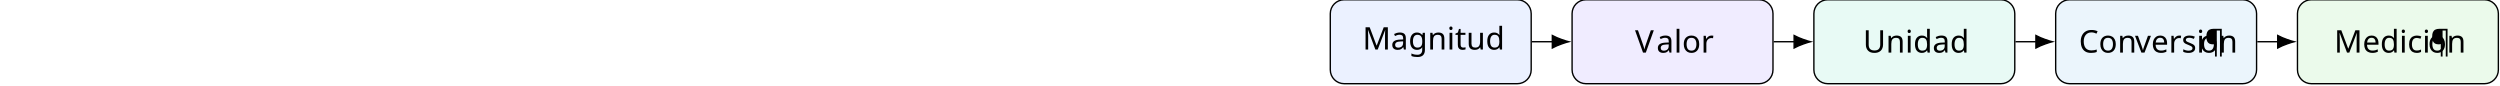
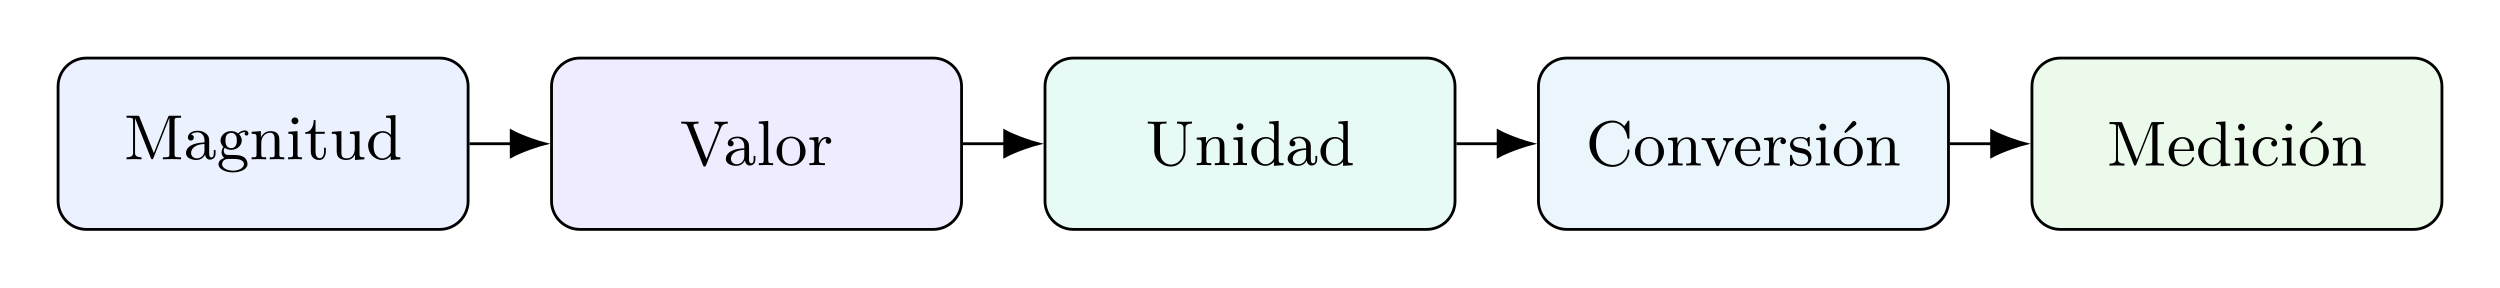
- <svg xmlns="http://www.w3.org/2000/svg" width="960.348" height="32.78" viewBox="-72 -72 720.261 24.585">
-   <g stroke="#000" stroke-miterlimit="10" stroke-width=".4">
-     <g fill="#ebf1ff">
-       <path d="M365.144-72.07h-49.881a4 4 0 0 0-4 4v16.185a4 4 0 0 0 4 4h49.88a4 4 0 0 0 4-4V-68.07a4 4 0 0 0-4-4Zm-53.881 24.185" />
-       <text x="346.155" y="-59.978" fill="#000" stroke="none" font-family="cmr9" font-size="9" transform="translate(-25.608 2.25)">Magnitud</text>
+ <svg xmlns="http://www.w3.org/2000/svg" version="1.1" width="351.61pt" height="40.43pt" viewBox="0 -40.43 351.61 40.43">
+   <g id="page1">
+     <g transform="matrix(1 0 0 -1 0 0)">
+       <path d="M61.852 32.262H12.156C9.953 32.262 8.168 30.48 8.168 28.277V12.152C8.168 9.953 9.953 8.168 12.156 8.168H61.852C64.051 8.168 65.836 9.953 65.836 12.152V28.277C65.836 30.48 64.051 32.262 61.852 32.262Z" fill="#ebf1ff" />
+       <path d="M61.852 32.262H12.156C9.953 32.262 8.168 30.48 8.168 28.277V12.152C8.168 9.953 9.953 8.168 12.156 8.168H61.852C64.051 8.168 65.836 9.953 65.836 12.152V28.277C65.836 30.48 64.051 32.262 61.852 32.262Z" stroke="#000" fill="none" stroke-width=".399" stroke-miterlimit="10" />
+       <path d="M25.465 18.028V18.306H25.259C24.569 18.306 24.551 18.405 24.551 18.736V23.443C24.551 23.775 24.569 23.873 25.259 23.873H25.465V24.151H23.959C23.771 24.151 23.708 24.151 23.646 23.99L21.637 18.906L19.629 23.954C19.557 24.133 19.549 24.151 19.307 24.151H17.801V23.873H18.007C18.697 23.873 18.715 23.775 18.715 23.443V18.978C18.715 18.736 18.715 18.306 17.801 18.306V18.028C18.293 18.046 18.419 18.055 18.858 18.055C19.289 18.055 19.423 18.046 19.907 18.028V18.306C18.993 18.306 18.993 18.736 18.993 18.978V23.775L19.002 23.783L21.207 18.225C21.252 18.109 21.288 18.028 21.395 18.028C21.494 18.028 21.539 18.109 21.575 18.189L23.816 23.855L23.825 23.846V18.736C23.825 18.405 23.807 18.306 23.117 18.306H22.91V18.028C23.448 18.055 24.049 18.055 24.183 18.055C24.237 18.055 24.901 18.055 25.465 18.028ZM30.317 18.826V19.328H30.066V18.835C30.066 18.736 30.066 18.288 29.743 18.288C29.42 18.288 29.42 18.718 29.42 18.862V20.43C29.42 20.941 29.42 21.246 29.017 21.614C28.685 21.91 28.255 22.044 27.807 22.044C27.053 22.044 26.426 21.668 26.426 21.094C26.426 20.816 26.614 20.664 26.848 20.664C27.089 20.664 27.26 20.843 27.26 21.076C27.26 21.461 26.856 21.506 26.856 21.506C27.099 21.74 27.529 21.82 27.789 21.82C28.246 21.82 28.757 21.48 28.757 20.69V20.395C28.273 20.377 27.6 20.332 27 20.045C26.354 19.731 26.157 19.265 26.157 18.906C26.157 18.171 27.027 17.929 27.627 17.929C28.371 17.929 28.712 18.422 28.838 18.673C28.883 18.297 29.143 17.974 29.528 17.974C29.752 17.974 30.317 18.109 30.317 18.826ZM28.757 19.292C28.757 18.422 28.084 18.154 27.69 18.154C27.269 18.154 26.874 18.458 26.874 18.906C26.874 19.498 27.385 20.126 28.757 20.18V19.292ZM34.943 21.641C34.943 21.811 34.818 22.089 34.459 22.089C34.199 22.089 33.796 21.99 33.482 21.668C33.24 21.865 32.891 21.99 32.514 21.99C31.662 21.99 31.017 21.381 31.017 20.673C31.017 20.215 31.286 19.893 31.429 19.758C31.411 19.74 31.16 19.426 31.16 19.014C31.16 18.709 31.304 18.386 31.546 18.225C31.088 18.082 30.73 17.75 30.73 17.329C30.73 16.692 31.617 16.181 32.765 16.181C33.867 16.181 34.809 16.656 34.809 17.347C34.809 17.714 34.639 18.109 34.307 18.324C33.805 18.638 33.285 18.638 32.433 18.638C32.254 18.638 31.967 18.638 31.895 18.655C31.635 18.709 31.465 18.951 31.465 19.238C31.465 19.382 31.51 19.516 31.591 19.633C31.815 19.489 32.093 19.355 32.505 19.355C33.356 19.355 34.002 19.964 34.002 20.673C34.002 21.112 33.751 21.417 33.635 21.542C33.993 21.865 34.414 21.865 34.522 21.865C34.477 21.838 34.406 21.793 34.406 21.632C34.406 21.533 34.468 21.363 34.674 21.363C34.8 21.363 34.943 21.453 34.943 21.641ZM33.312 20.673C33.312 20.466 33.312 19.597 32.505 19.597C31.707 19.597 31.707 20.475 31.707 20.673C31.707 20.915 31.725 21.22 31.878 21.435C32.012 21.614 32.254 21.748 32.505 21.748C33.312 21.748 33.312 20.879 33.312 20.673ZM34.307 17.338C34.307 16.827 33.617 16.423 32.774 16.423C31.895 16.423 31.232 16.845 31.232 17.338C31.232 17.481 31.322 18.073 32.093 18.073H32.917C33.204 18.073 34.307 18.064 34.307 17.338ZM39.982 18.028V18.306C39.525 18.306 39.301 18.306 39.292 18.584V20.305C39.292 21.049 39.292 21.309 39.041 21.623C38.835 21.874 38.494 21.99 38.046 21.99C37.212 21.99 36.827 21.372 36.701 21.121H36.692V21.99L35.392 21.892V21.614C36.002 21.614 36.083 21.551 36.083 21.112V18.718C36.083 18.306 35.984 18.306 35.392 18.306V18.028C35.814 18.046 35.984 18.055 36.414 18.055S36.961 18.046 37.437 18.028V18.306C36.845 18.306 36.746 18.306 36.746 18.718V20.35C36.746 21.3 37.418 21.766 37.983 21.766C38.512 21.766 38.629 21.327 38.629 20.789V18.718C38.629 18.306 38.53 18.306 37.938 18.306V18.028C38.36 18.046 38.53 18.055 38.961 18.055S39.507 18.046 39.982 18.028ZM42.467 18.028V18.306C41.884 18.306 41.848 18.351 41.848 18.7V21.99L40.557 21.892V21.614C41.131 21.614 41.212 21.56 41.212 21.121V18.718C41.212 18.306 41.113 18.306 40.521 18.306V18.028C40.925 18.046 41.113 18.055 41.507 18.055C41.651 18.055 42.027 18.055 42.467 18.028ZM41.964 23.434C41.964 23.703 41.749 23.918 41.48 23.918C41.212 23.918 40.996 23.703 40.996 23.434C40.996 23.165 41.212 22.95 41.48 22.95C41.749 22.95 41.964 23.165 41.964 23.434ZM45.829 19.14V19.65H45.578V19.166C45.578 18.503 45.3 18.18 44.977 18.18C44.377 18.18 44.377 18.969 44.377 19.131V21.614H45.676V21.892H44.377V23.541H44.125C44.117 22.788 43.803 21.865 42.933 21.838V21.614H43.713V19.14C43.713 18.135 44.439 17.929 44.914 17.929C45.515 17.929 45.829 18.503 45.829 19.14ZM51.253 18.028V18.306C50.643 18.306 50.563 18.369 50.563 18.808V21.99L49.209 21.892V21.614C49.819 21.614 49.899 21.551 49.899 21.112V19.525C49.899 18.727 49.451 18.154 48.806 18.154C48.062 18.154 48.017 18.539 48.017 19.023V21.99L46.663 21.892V21.614C47.353 21.614 47.353 21.587 47.353 20.789V19.445C47.353 18.862 47.353 18.485 47.766 18.171C48.026 17.992 48.393 17.929 48.752 17.929C49.218 17.929 49.657 18.135 49.917 18.673H49.926V17.929L51.253 18.028ZM56.31 18.028V18.306C55.7 18.306 55.62 18.369 55.62 18.808V24.25L54.293 24.151V23.873C54.903 23.873 54.983 23.81 54.983 23.371V21.461C54.938 21.515 54.535 21.99 53.836 21.99C52.733 21.99 51.774 21.112 51.774 19.955C51.774 18.835 52.67 17.929 53.737 17.929C54.392 17.929 54.795 18.315 54.956 18.503V17.929L56.31 18.028ZM54.956 19.104C54.956 18.942 54.956 18.915 54.822 18.727C54.544 18.324 54.132 18.154 53.773 18.154C53.388 18.154 53.029 18.369 52.796 18.745C52.563 19.131 52.545 19.66 52.545 19.946C52.545 20.368 52.599 20.843 52.831 21.201C53.029 21.488 53.397 21.766 53.871 21.766C54.248 21.766 54.607 21.578 54.849 21.237C54.956 21.094 54.956 21.085 54.956 20.915V19.104Z" />
+       <path d="M131.254 32.262H81.559C79.356 32.262 77.57 30.48 77.57 28.277V12.152C77.57 9.953 79.356 8.168 81.559 8.168H131.254C133.453 8.168 135.238 9.953 135.238 12.152V28.277C135.238 30.48 133.453 32.262 131.254 32.262Z" fill="#f0ecff" />
+       <path d="M131.254 32.262H81.559C79.356 32.262 77.57 30.48 77.57 28.277V12.152C77.57 9.953 79.356 8.168 81.559 8.168H131.254C133.453 8.168 135.238 9.953 135.238 12.152V28.277C135.238 30.48 133.453 32.262 131.254 32.262Z" stroke="#000" fill="none" stroke-width=".399" stroke-miterlimit="10" />
+       <path d="M102.362 23.048V23.326C102.049 23.299 101.789 23.299 101.484 23.299L100.48 23.326V23.048C100.919 23.039 101.117 22.833 101.117 22.6C101.117 22.528 101.107 22.51 101.072 22.421L99.359 18.073L97.567 22.609C97.522 22.716 97.522 22.779 97.522 22.779C97.522 23.048 97.979 23.048 98.239 23.048V23.326C97.835 23.299 97.378 23.299 96.966 23.299L95.818 23.326V23.048C96.473 23.048 96.571 23.012 96.697 22.698L98.866 17.203C98.92 17.069 98.947 17.006 99.091 17.006C99.234 17.006 99.261 17.06 99.306 17.185L101.386 22.447C101.574 22.923 101.941 23.048 102.362 23.048Z" />
+       <path d="M106.243 18.001V18.503H105.991V18.01C105.991 17.911 105.991 17.463 105.669 17.463C105.346 17.463 105.346 17.893 105.346 18.037V19.605C105.346 20.116 105.346 20.421 104.943 20.789C104.611 21.085 104.181 21.219 103.732 21.219C102.979 21.219 102.352 20.843 102.352 20.269C102.352 19.991 102.54 19.839 102.773 19.839C103.015 19.839 103.185 20.018 103.185 20.251C103.185 20.636 102.782 20.681 102.782 20.681C103.024 20.915 103.454 20.995 103.715 20.995C104.172 20.995 104.683 20.655 104.683 19.866V19.57C104.199 19.552 103.526 19.507 102.925 19.22C102.28 18.906 102.083 18.44 102.083 18.081C102.083 17.346 102.952 17.104 103.553 17.104C104.297 17.104 104.638 17.597 104.763 17.848C104.808 17.472 105.068 17.149 105.454 17.149C105.678 17.149 106.243 17.284 106.243 18.001ZM104.683 18.467C104.683 17.597 104.01 17.329 103.616 17.329C103.195 17.329 102.8 17.633 102.8 18.081C102.8 18.673 103.311 19.301 104.683 19.355V18.467ZM108.735 17.203V17.481C108.144 17.481 108.045 17.481 108.045 17.893V23.425L106.719 23.326V23.048C107.328 23.048 107.409 22.985 107.409 22.546V17.893C107.409 17.481 107.31 17.481 106.719 17.481V17.203C107.14 17.221 107.31 17.23 107.722 17.23C108.144 17.23 108.296 17.221 108.735 17.203ZM113.299 19.112C113.299 20.287 112.367 21.219 111.264 21.219C110.125 21.219 109.22 20.26 109.22 19.112C109.22 17.992 110.152 17.104 111.255 17.104C112.394 17.104 113.299 18.01 113.299 19.112ZM112.528 19.193C112.528 18.861 112.528 18.341 112.304 17.947C112.053 17.535 111.641 17.356 111.264 17.356C110.816 17.356 110.439 17.58 110.233 17.929C110 18.306 109.991 18.781 109.991 19.193C109.991 19.525 109.991 20.036 110.215 20.403C110.484 20.86 110.932 20.995 111.255 20.995C111.766 20.995 112.133 20.708 112.313 20.403C112.519 20.027 112.528 19.57 112.528 19.193ZM116.912 20.61C116.912 20.896 116.644 21.166 116.24 21.166C115.703 21.166 115.326 20.789 115.12 20.233H115.111V21.166L113.838 21.067V20.789C114.447 20.789 114.528 20.726 114.528 20.287V17.893C114.528 17.481 114.429 17.481 113.838 17.481V17.203C114.313 17.221 114.429 17.23 114.886 17.23L116.025 17.203V17.481H115.846C115.191 17.481 115.164 17.58 115.164 17.911V19.256C115.164 19.624 115.263 20.941 116.285 20.941V20.932C116.267 20.923 116.124 20.816 116.124 20.601C116.124 20.359 116.312 20.206 116.518 20.206C116.707 20.206 116.912 20.341 116.912 20.61Z" />
+       <path d="M200.656 32.262H150.961C148.758 32.262 146.973 30.48 146.973 28.277V12.152C146.973 9.953 148.758 8.168 150.961 8.168H200.656C202.855 8.168 204.641 9.953 204.641 12.152V28.277C204.641 30.48 202.855 32.262 200.656 32.262Z" fill="#e8faf5" />
+       <path d="M200.656 32.262H150.961C148.758 32.262 146.973 30.48 146.973 28.277V12.152C146.973 9.953 148.758 8.168 150.961 8.168H200.656C202.855 8.168 204.641 9.953 204.641 12.152V28.277C204.641 30.48 202.855 32.262 200.656 32.262Z" stroke="#000" fill="none" stroke-width=".399" stroke-miterlimit="10" />
+       <path d="M167.646 23.048V23.326C167.162 23.308 167.028 23.299 166.597 23.299C166.158 23.299 166.042 23.308 165.54 23.326V23.048C166.454 23.048 166.454 22.618 166.454 22.376V19.265C166.454 18.046 165.575 17.284 164.679 17.284C164.159 17.284 163.146 17.597 163.146 19.211V22.618C163.146 22.95 163.164 23.048 163.854 23.048H164.06V23.326C163.657 23.299 163.155 23.299 162.742 23.299C162.33 23.299 161.828 23.299 161.425 23.326V23.048H161.631C162.321 23.048 162.339 22.95 162.339 22.618V19.265C162.339 17.956 163.424 17.006 164.661 17.006C165.979 17.006 166.732 18.234 166.732 19.131V22.358C166.732 22.627 166.732 23.048 167.646 23.048ZM172.901 17.203V17.481C172.444 17.481 172.22 17.481 172.21 17.759V19.48C172.21 20.224 172.21 20.484 171.96 20.798C171.753 21.049 171.413 21.166 170.965 21.166C170.131 21.166 169.745 20.547 169.62 20.296H169.611V21.166L168.311 21.067V20.789C168.921 20.789 169.001 20.726 169.001 20.287V17.893C169.001 17.481 168.902 17.481 168.311 17.481V17.203C168.732 17.221 168.902 17.23 169.333 17.23S169.88 17.221 170.355 17.203V17.481C169.763 17.481 169.665 17.481 169.665 17.893V19.525C169.665 20.475 170.337 20.941 170.902 20.941C171.43 20.941 171.547 20.502 171.547 19.964V17.893C171.547 17.481 171.449 17.481 170.857 17.481V17.203C171.278 17.221 171.449 17.23 171.879 17.23C172.309 17.23 172.426 17.221 172.901 17.203ZM175.385 17.203V17.481C174.802 17.481 174.766 17.526 174.766 17.876V21.166L173.475 21.067V20.789C174.049 20.789 174.13 20.735 174.13 20.296V17.893C174.13 17.481 174.031 17.481 173.44 17.481V17.203C173.843 17.221 174.031 17.23 174.426 17.23C174.569 17.23 174.946 17.23 175.385 17.203ZM174.883 22.609C174.883 22.878 174.668 23.093 174.399 23.093C174.13 23.093 173.915 22.878 173.915 22.609C173.915 22.34 174.13 22.125 174.399 22.125C174.668 22.125 174.883 22.34 174.883 22.609ZM180.522 17.203V17.481C179.912 17.481 179.832 17.544 179.832 17.983V23.425L178.505 23.326V23.048C179.115 23.048 179.195 22.985 179.195 22.546V20.636C179.151 20.69 178.747 21.166 178.048 21.166C176.945 21.166 175.986 20.287 175.986 19.131C175.986 18.01 176.882 17.104 177.949 17.104C178.604 17.104 179.007 17.49 179.168 17.678V17.104L180.522 17.203ZM179.168 18.279C179.168 18.117 179.168 18.091 179.034 17.902C178.756 17.499 178.344 17.329 177.985 17.329C177.6 17.329 177.241 17.544 177.008 17.92C176.775 18.306 176.757 18.835 176.757 19.121C176.757 19.543 176.811 20.018 177.044 20.376C177.241 20.663 177.609 20.941 178.084 20.941C178.46 20.941 178.819 20.753 179.061 20.412C179.168 20.269 179.168 20.26 179.168 20.09V18.279ZM185.257 18.001V18.503H185.005V18.01C185.005 17.911 185.005 17.463 184.683 17.463C184.36 17.463 184.36 17.893 184.36 18.037V19.605C184.36 20.116 184.36 20.421 183.957 20.789C183.625 21.085 183.195 21.219 182.746 21.219C181.993 21.219 181.366 20.843 181.366 20.269C181.366 19.991 181.554 19.839 181.787 19.839C182.029 19.839 182.199 20.018 182.199 20.251C182.199 20.636 181.796 20.681 181.796 20.681C182.038 20.915 182.469 20.995 182.728 20.995C183.186 20.995 183.697 20.655 183.697 19.866V19.57C183.213 19.552 182.54 19.507 181.939 19.22C181.294 18.906 181.097 18.44 181.097 18.081C181.097 17.346 181.966 17.104 182.567 17.104C183.311 17.104 183.652 17.597 183.777 17.848C183.822 17.472 184.082 17.149 184.468 17.149C184.692 17.149 185.257 17.284 185.257 18.001ZM183.697 18.467C183.697 17.597 183.024 17.329 182.63 17.329C182.208 17.329 181.814 17.633 181.814 18.081C181.814 18.673 182.325 19.301 183.697 19.355V18.467ZM190.251 17.203V17.481C189.641 17.481 189.56 17.544 189.56 17.983V23.425L188.234 23.326V23.048C188.843 23.048 188.924 22.985 188.924 22.546V20.636C188.879 20.69 188.476 21.166 187.776 21.166C186.674 21.166 185.714 20.287 185.714 19.131C185.714 18.01 186.611 17.104 187.678 17.104C188.332 17.104 188.736 17.49 188.897 17.678V17.104L190.251 17.203ZM188.897 18.279C188.897 18.117 188.897 18.091 188.762 17.902C188.485 17.499 188.072 17.329 187.714 17.329C187.328 17.329 186.97 17.544 186.737 17.92C186.503 18.306 186.485 18.835 186.485 19.121C186.485 19.543 186.539 20.018 186.772 20.376C186.97 20.663 187.337 20.941 187.812 20.941C188.189 20.941 188.548 20.753 188.789 20.412C188.897 20.269 188.897 20.26 188.897 20.09V18.279Z" />
+       <path d="M270.059 32.262H220.363C218.16 32.262 216.375 30.48 216.375 28.277V12.152C216.375 9.953 218.16 8.168 220.363 8.168H270.059C272.258 8.168 274.043 9.953 274.043 12.152V28.277C274.043 30.48 272.258 32.262 270.059 32.262Z" fill="#ebf5fc" />
+       <path d="M270.059 32.262H220.363C218.16 32.262 216.375 30.48 216.375 28.277V12.152C216.375 9.953 218.16 8.168 220.363 8.168H270.059C272.258 8.168 274.043 9.953 274.043 12.152V28.277C274.043 30.48 272.258 32.262 270.059 32.262Z" stroke="#000" fill="none" stroke-width=".399" stroke-miterlimit="10" />
+       <path d="M229.167 19.234C229.167 19.323 229.167 19.404 229.042 19.404C228.925 19.404 228.925 19.341 228.916 19.261C228.844 17.898 227.768 17.235 226.845 17.235C226.083 17.235 224.46 17.71 224.46 20.22C224.46 22.721 226.092 23.196 226.836 23.196C227.723 23.196 228.665 22.524 228.88 21.071C228.898 20.955 228.907 20.91 229.023 20.91C229.167 20.91 229.167 20.955 229.167 21.143V23.241C229.167 23.393 229.167 23.474 229.059 23.474C228.997 23.474 228.97 23.447 228.916 23.366L228.459 22.694C228.172 22.972 227.661 23.474 226.755 23.474C225.016 23.474 223.546 22.031 223.546 20.22C223.546 18.373 225.034 16.957 226.755 16.957C228.243 16.957 229.167 18.185 229.167 19.234ZM234.027 19.063C234.027 20.238 233.095 21.17 231.992 21.17C230.853 21.17 229.948 20.211 229.948 19.063C229.948 17.943 230.88 17.055 231.983 17.055C233.121 17.055 234.027 17.961 234.027 19.063ZM233.256 19.144C233.256 18.812 233.256 18.292 233.032 17.898C232.781 17.486 232.369 17.306 231.992 17.306C231.544 17.306 231.167 17.531 230.961 17.88C230.728 18.257 230.719 18.732 230.719 19.144C230.719 19.476 230.719 19.987 230.943 20.354C231.212 20.811 231.66 20.946 231.983 20.946C232.494 20.946 232.861 20.659 233.041 20.354C233.247 19.978 233.256 19.521 233.256 19.144ZM239.201 17.154V17.432C238.743 17.432 238.519 17.432 238.51 17.71V19.431C238.51 20.175 238.51 20.435 238.259 20.749C238.053 21 237.712 21.116 237.264 21.116C236.43 21.116 236.045 20.498 235.919 20.247H235.911V21.116L234.611 21.018V20.74C235.22 20.74 235.301 20.677 235.301 20.238V17.844C235.301 17.432 235.202 17.432 234.611 17.432V17.154C235.032 17.172 235.202 17.181 235.632 17.181C236.063 17.181 236.179 17.172 236.655 17.154V17.432C236.063 17.432 235.964 17.432 235.964 17.844V19.476C235.964 20.426 236.636 20.892 237.201 20.892C237.73 20.892 237.847 20.453 237.847 19.915V17.844C237.847 17.432 237.748 17.432 237.156 17.432V17.154C237.578 17.172 237.748 17.181 238.179 17.181S238.726 17.172 239.201 17.154Z" />
+       <path d="M243.821 20.74V21.018C243.552 20.991 243.13 20.991 243.13 20.991C242.879 20.991 242.602 21 242.35 21.018V20.74C242.61 20.722 242.763 20.587 242.763 20.354C242.763 20.265 242.754 20.247 242.718 20.148L241.786 17.889L240.764 20.336C240.737 20.39 240.719 20.444 240.719 20.507C240.719 20.74 241.042 20.74 241.212 20.74V21.018C240.827 21 240.62 20.991 240.226 20.991C239.912 20.991 239.652 20.991 239.329 21.018V20.74C239.751 20.74 239.921 20.74 240.055 20.408L241.364 17.226C241.418 17.082 241.49 17.055 241.571 17.055C241.651 17.055 241.723 17.073 241.786 17.226L243.005 20.166C243.193 20.623 243.507 20.731 243.821 20.74Z" />
+       <path d="M247.577 18.221C247.577 18.284 247.532 18.337 247.452 18.337C247.362 18.337 247.335 18.275 247.326 18.239C247.022 17.324 246.224 17.306 246.089 17.306C245.659 17.306 245.291 17.548 245.085 17.853C244.789 18.292 244.78 18.831 244.78 19.207H247.335C247.532 19.207 247.577 19.207 247.577 19.395C247.577 20.319 247.075 21.17 245.928 21.17C244.852 21.17 244.009 20.238 244.009 19.126C244.009 17.952 244.951 17.055 246.044 17.055C247.138 17.055 247.577 18.015 247.577 18.221ZM246.968 19.422H244.789C244.87 20.803 245.677 20.946 245.928 20.946C246.421 20.946 246.959 20.57 246.968 19.422ZM251.191 20.561C251.191 20.847 250.922 21.116 250.518 21.116C249.981 21.116 249.604 20.74 249.398 20.184H249.389V21.116L248.116 21.018V20.74C248.725 20.74 248.806 20.677 248.806 20.238V17.844C248.806 17.432 248.708 17.432 248.116 17.432V17.154C248.591 17.172 248.708 17.181 249.165 17.181L250.303 17.154V17.432H250.124C249.469 17.432 249.442 17.531 249.442 17.862V19.207C249.442 19.575 249.541 20.892 250.563 20.892V20.883C250.545 20.874 250.402 20.767 250.402 20.551C250.402 20.31 250.59 20.157 250.796 20.157C250.985 20.157 251.191 20.292 251.191 20.561ZM254.768 18.301C254.768 18.705 254.589 18.947 254.392 19.153C254.087 19.449 253.764 19.512 253.101 19.637C252.868 19.682 252.213 19.799 252.213 20.31C252.213 20.596 252.419 20.973 253.235 20.973C254.203 20.973 254.266 20.229 254.284 20.005C254.293 19.897 254.293 19.843 254.41 19.843C254.535 19.843 254.535 19.906 254.535 20.076V20.937C254.535 21.09 254.535 21.17 254.428 21.17C254.383 21.17 254.365 21.17 254.248 21.063C254.23 21.045 254.15 20.964 254.096 20.919C253.818 21.116 253.54 21.17 253.235 21.17C252.052 21.17 251.756 20.516 251.756 20.059C251.756 19.772 251.882 19.539 252.088 19.341C252.393 19.063 252.733 19.001 253.19 18.92C253.648 18.831 253.8 18.803 253.997 18.651C254.087 18.579 254.311 18.409 254.311 18.068C254.311 17.28 253.406 17.28 253.28 17.28C252.366 17.28 252.133 18.041 252.025 18.526C251.998 18.615 251.989 18.669 251.882 18.669C251.756 18.669 251.756 18.597 251.756 18.436V17.288C251.756 17.136 251.756 17.055 251.864 17.055C251.918 17.055 251.926 17.064 252.088 17.235C252.124 17.288 252.222 17.405 252.267 17.45C252.643 17.082 253.056 17.055 253.28 17.055C254.383 17.055 254.768 17.701 254.768 18.301ZM257.351 17.154V17.432C256.768 17.432 256.732 17.477 256.732 17.826V21.116L255.441 21.018V20.74C256.015 20.74 256.096 20.686 256.096 20.247V17.844C256.096 17.432 255.997 17.432 255.405 17.432V17.154C255.809 17.172 255.997 17.181 256.391 17.181C256.535 17.181 256.911 17.181 257.351 17.154ZM256.849 22.56C256.849 22.829 256.634 23.044 256.365 23.044C256.096 23.044 255.881 22.829 255.881 22.56C255.881 22.291 256.096 22.076 256.365 22.076C256.634 22.076 256.849 22.291 256.849 22.56ZM261.986 19.063C261.986 20.238 261.054 21.17 259.951 21.17C258.812 21.17 257.907 20.211 257.907 19.063C257.907 17.943 258.839 17.055 259.942 17.055C261.08 17.055 261.986 17.961 261.986 19.063ZM261.215 19.144C261.215 18.812 261.215 18.292 260.991 17.898C260.74 17.486 260.328 17.306 259.951 17.306C259.503 17.306 259.126 17.531 258.92 17.88C258.687 18.257 258.678 18.732 258.678 19.144C258.678 19.476 258.678 19.987 258.902 20.354C259.171 20.811 259.619 20.946 259.942 20.946C260.453 20.946 260.82 20.659 261 20.354C261.206 19.978 261.215 19.521 261.215 19.144ZM261.089 23.062C261.089 23.268 260.91 23.411 260.749 23.411C260.596 23.411 260.552 23.349 260.471 23.25L259.377 21.896L259.548 21.708L260.901 22.766C261.018 22.856 261.089 22.927 261.089 23.062ZM267.159 17.154V17.432C266.702 17.432 266.478 17.432 266.469 17.71V19.431C266.469 20.175 266.469 20.435 266.218 20.749C266.012 21 265.671 21.116 265.223 21.116C264.389 21.116 264.004 20.498 263.878 20.247H263.87V21.116L262.57 21.018V20.74C263.179 20.74 263.26 20.677 263.26 20.238V17.844C263.26 17.432 263.161 17.432 262.57 17.432V17.154C262.991 17.172 263.161 17.181 263.591 17.181S264.138 17.172 264.613 17.154V17.432C264.022 17.432 263.923 17.432 263.923 17.844V19.476C263.923 20.426 264.595 20.892 265.16 20.892C265.689 20.892 265.806 20.453 265.806 19.915V17.844C265.806 17.432 265.707 17.432 265.115 17.432V17.154C265.537 17.172 265.707 17.181 266.138 17.181S266.685 17.172 267.159 17.154Z" />
+       <path d="M339.461 32.262H289.766C287.563 32.262 285.781 30.48 285.781 28.277V12.152C285.781 9.953 287.563 8.168 289.766 8.168H339.461C341.66 8.168 343.445 9.953 343.445 12.152V28.277C343.445 30.48 341.66 32.262 339.461 32.262Z" fill="#ebfaeb" />
+       <path d="M339.461 32.262H289.766C287.563 32.262 285.781 30.48 285.781 28.277V12.152C285.781 9.953 287.563 8.168 289.766 8.168H339.461C341.66 8.168 343.445 9.953 343.445 12.152V28.277C343.445 30.48 341.66 32.262 339.461 32.262Z" stroke="#000" fill="none" stroke-width=".399" stroke-miterlimit="10" />
+       <path d="M304.352 17.136V17.414H304.146C303.456 17.414 303.438 17.513 303.438 17.844V22.551C303.438 22.883 303.456 22.981 304.146 22.981H304.352V23.259H302.846C302.658 23.259 302.595 23.259 302.533 23.098L300.524 18.014L298.516 23.062C298.444 23.241 298.436 23.259 298.194 23.259H296.688V22.981H296.894C297.584 22.981 297.602 22.883 297.602 22.551V18.086C297.602 17.844 297.602 17.414 296.688 17.414V17.136C297.18 17.154 297.306 17.163 297.745 17.163C298.176 17.163 298.31 17.154 298.794 17.136V17.414C297.88 17.414 297.88 17.844 297.88 18.086V22.883L297.889 22.891L300.094 17.333C300.139 17.217 300.175 17.136 300.282 17.136C300.381 17.136 300.426 17.217 300.462 17.297L302.703 22.963L302.712 22.954V17.844C302.712 17.513 302.694 17.414 302.004 17.414H301.797V17.136C302.335 17.163 302.936 17.163 303.07 17.163C303.124 17.163 303.788 17.163 304.352 17.136ZM308.576 18.203C308.576 18.266 308.531 18.319 308.451 18.319C308.361 18.319 308.334 18.257 308.325 18.221C308.021 17.306 307.223 17.289 307.088 17.289C306.658 17.289 306.29 17.53 306.084 17.835C305.788 18.274 305.779 18.813 305.779 19.189H308.334C308.531 19.189 308.576 19.189 308.576 19.377C308.576 20.301 308.074 21.152 306.927 21.152C305.851 21.152 305.008 20.22 305.008 19.108C305.008 17.934 305.95 17.037 307.043 17.037C308.137 17.037 308.576 17.997 308.576 18.203ZM307.967 19.404H305.788C305.869 20.785 306.676 20.928 306.927 20.928C307.42 20.928 307.958 20.552 307.967 19.404ZM313.687 17.136V17.414C313.077 17.414 312.997 17.477 312.997 17.916V23.358L311.67 23.259V22.981C312.279 22.981 312.36 22.918 312.36 22.479V20.569C312.315 20.623 311.912 21.099 311.212 21.099C310.11 21.099 309.151 20.22 309.151 19.064C309.151 17.943 310.047 17.037 311.114 17.037C311.768 17.037 312.172 17.423 312.333 17.611V17.037L313.687 17.136ZM312.333 18.212C312.333 18.05 312.333 18.024 312.199 17.835C311.921 17.432 311.508 17.262 311.15 17.262C310.764 17.262 310.406 17.477 310.173 17.853C309.94 18.239 309.921 18.768 309.921 19.054C309.921 19.476 309.976 19.951 310.208 20.309C310.406 20.596 310.773 20.874 311.248 20.874C311.625 20.874 311.984 20.686 312.226 20.345C312.333 20.202 312.333 20.193 312.333 20.023V18.212ZM316.234 17.136V17.414C315.651 17.414 315.615 17.459 315.615 17.809V21.099L314.324 21V20.722C314.898 20.722 314.979 20.668 314.979 20.229V17.826C314.979 17.414 314.88 17.414 314.288 17.414V17.136C314.692 17.154 314.88 17.163 315.274 17.163C315.418 17.163 315.794 17.163 316.234 17.136ZM315.732 22.542C315.732 22.811 315.517 23.026 315.248 23.026C314.979 23.026 314.764 22.811 314.764 22.542C314.764 22.273 314.979 22.058 315.248 22.058C315.517 22.058 315.732 22.273 315.732 22.542ZM320.358 18.203C320.358 18.31 320.259 18.31 320.233 18.31C320.134 18.31 320.134 18.293 320.08 18.14C319.874 17.522 319.372 17.289 318.915 17.289C318.341 17.289 317.606 17.754 317.606 19.081C317.606 20.48 318.323 20.901 318.861 20.901C318.978 20.901 319.462 20.883 319.793 20.659C319.605 20.623 319.426 20.498 319.426 20.238C319.426 20.005 319.605 19.825 319.838 19.825C320.071 19.825 320.259 19.978 320.259 20.256C320.259 20.812 319.632 21.152 318.843 21.152C317.695 21.152 316.835 20.193 316.835 19.072C316.835 17.916 317.767 17.037 318.825 17.037C320.071 17.037 320.358 18.122 320.358 18.203ZM322.896 17.136V17.414C322.313 17.414 322.277 17.459 322.277 17.809V21.099L320.986 21V20.722C321.56 20.722 321.641 20.668 321.641 20.229V17.826C321.641 17.414 321.542 17.414 320.95 17.414V17.136C321.354 17.154 321.542 17.163 321.936 17.163C322.08 17.163 322.456 17.163 322.896 17.136ZM322.394 22.542C322.394 22.811 322.178 23.026 321.909 23.026C321.641 23.026 321.425 22.811 321.425 22.542C321.425 22.273 321.641 22.058 321.909 22.058C322.178 22.058 322.394 22.273 322.394 22.542ZM327.531 19.045C327.531 20.22 326.599 21.152 325.496 21.152C324.357 21.152 323.452 20.193 323.452 19.045C323.452 17.925 324.384 17.037 325.487 17.037C326.625 17.037 327.531 17.943 327.531 19.045ZM326.76 19.126C326.76 18.794 326.76 18.274 326.536 17.88C326.285 17.468 325.873 17.289 325.496 17.289C325.048 17.289 324.671 17.513 324.465 17.862C324.232 18.239 324.223 18.714 324.223 19.126C324.223 19.458 324.223 19.969 324.447 20.336C324.716 20.794 325.164 20.928 325.487 20.928C325.998 20.928 326.365 20.641 326.545 20.336C326.751 19.96 326.76 19.503 326.76 19.126ZM326.635 23.044C326.635 23.25 326.455 23.394 326.294 23.394C326.141 23.394 326.097 23.331 326.016 23.232L324.922 21.879L325.093 21.69L326.446 22.748C326.563 22.838 326.635 22.909 326.635 23.044ZM332.704 17.136V17.414C332.247 17.414 332.023 17.414 332.014 17.692V19.413C332.014 20.157 332.014 20.417 331.763 20.731C331.557 20.982 331.216 21.099 330.768 21.099C329.934 21.099 329.549 20.48 329.423 20.229H329.414V21.099L328.114 21V20.722C328.724 20.722 328.805 20.659 328.805 20.22V17.826C328.805 17.414 328.706 17.414 328.114 17.414V17.136C328.536 17.154 328.706 17.163 329.136 17.163S329.683 17.154 330.159 17.136V17.414C329.567 17.414 329.468 17.414 329.468 17.826V19.458C329.468 20.408 330.14 20.874 330.705 20.874C331.234 20.874 331.351 20.435 331.351 19.897V17.826C331.351 17.414 331.252 17.414 330.66 17.414V17.136C331.082 17.154 331.252 17.163 331.683 17.163S332.229 17.154 332.704 17.136Z" />
+       <path d="M66.035 20.215H71.902" stroke="#000" fill="none" stroke-width=".399" stroke-miterlimit="10" />
+       <path d="M76.551 20.215C75.98 20.355 73.473 21.141 71.902 21.996V18.438C73.473 19.293 75.98 20.078 76.551 20.215Z" />
+       <path d="M76.551 20.215C75.98 20.355 73.473 21.141 71.902 21.996V18.438C73.473 19.293 75.98 20.078 76.551 20.215Z" stroke="#000" fill="none" stroke-width=".399" stroke-miterlimit="10" />
+       <path d="M135.438 20.215H141.305" stroke="#000" fill="none" stroke-width=".399" stroke-miterlimit="10" />
+       <path d="M145.953 20.215C145.383 20.355 142.875 21.141 141.305 21.996V18.438C142.875 19.293 145.383 20.078 145.953 20.215Z" />
+       <path d="M145.953 20.215C145.383 20.355 142.875 21.141 141.305 21.996V18.438C142.875 19.293 145.383 20.078 145.953 20.215Z" stroke="#000" fill="none" stroke-width=".399" stroke-miterlimit="10" />
+       <path d="M204.84 20.215H210.707" stroke="#000" fill="none" stroke-width=".399" stroke-miterlimit="10" />
+       <path d="M215.356 20.215C214.786 20.355 212.278 21.141 210.708 21.996V18.438C212.278 19.293 214.786 20.078 215.356 20.215Z" />
+       <path d="M215.356 20.215C214.786 20.355 212.278 21.141 210.708 21.996V18.438C212.278 19.293 214.786 20.078 215.356 20.215Z" stroke="#000" fill="none" stroke-width=".399" stroke-miterlimit="10" />
+       <path d="M274.242 20.215H280.109" stroke="#000" fill="none" stroke-width=".399" stroke-miterlimit="10" />
+       <path d="M284.758 20.215C284.187 20.355 281.68 21.141 280.109 21.996V18.438C281.68 19.293 284.187 20.078 284.758 20.215Z" />
+       <path d="M284.758 20.215C284.187 20.355 281.68 21.141 280.109 21.996V18.438C281.68 19.293 284.187 20.078 284.758 20.215Z" stroke="#000" fill="none" stroke-width=".399" stroke-miterlimit="10" />
    </g>
-     <g fill="#f0ecff">
-       <path d="M434.806-72.07h-49.881a4 4 0 0 0-4 4v16.185a4 4 0 0 0 4 4h49.88a4 4 0 0 0 4-4V-68.07a4 4 0 0 0-4-4Zm-53.881 24.185" />
-       <g fill="#000" stroke="none" font-family="cmr9" font-size="9">
-         <text x="355.009" y="-59.978" transform="translate(44.054 3.125)">V</text>
-         <text x="361.175" y="-59.978" transform="translate(44.054 3.125)">alor</text>
-       </g>
-     </g>
-     <g fill="#e8faf5">
-       <path d="M504.468-72.07h-49.881a4 4 0 0 0-4 4v16.185a4 4 0 0 0 4 4h49.88a4 4 0 0 0 4-4V-68.07a4 4 0 0 0-4-4Zm-53.881 24.185" />
-       <text x="351.037" y="-59.978" fill="#000" stroke="none" font-family="cmr9" font-size="9" transform="translate(113.716 3.125)">Unidad</text>
-     </g>
-     <g fill="#ebf5fc">
-       <path d="M574.13-72.07h-49.882a4 4 0 0 0-4 4v16.185a4 4 0 0 0 4 4h49.881a4 4 0 0 0 4-4V-68.07a4 4 0 0 0-4-4Zm-53.882 24.185" />
-       <g fill="#000" stroke="none" font-family="cmr9" font-size="9">
-         <text x="343.547" y="-59.978" transform="translate(183.378 3.125)">Con</text>
-         <text x="359.735" y="-59.978" transform="translate(183.378 3.125)">v</text>
-         <text x="364.36" y="-59.978" transform="translate(183.378 3.125)">ersi¶</text>
-         <text x="378.31" y="-59.978" transform="translate(183.378 3.125)">on</text>
-       </g>
-     </g>
-     <g fill="#ebfaeb">
-       <path d="M643.791-72.07h-49.88a4 4 0 0 0-4 4v16.185a4 4 0 0 0 4 4h49.88a4 4 0 0 0 4-4V-68.07a4 4 0 0 0-4-4Zm-53.88 24.185" />
-       <g fill="#000" stroke="none" font-family="cmr9" font-size="9">
-         <text x="347.438" y="-59.978" transform="translate(253.04 3.125)">Medici¶</text>
-         <text x="374.419" y="-59.978" transform="translate(253.04 3.125)">on</text>
-       </g>
-     </g>
-     <path fill="none" d="M369.344-59.978h5.89" />
-     <path d="M379.9-59.978c-.573-.139-3.092-.927-4.666-1.785v3.571c1.574-.858 4.093-1.646 4.666-1.786Z" />
-     <path fill="none" d="M439.006-59.978h5.89" />
-     <path d="M449.562-59.978c-.573-.139-3.092-.927-4.666-1.785v3.571c1.574-.858 4.093-1.646 4.666-1.786Z" />
-     <path fill="none" d="M508.668-59.978h5.89" />
-     <path d="M519.224-59.978c-.573-.139-3.092-.927-4.666-1.785v3.571c1.574-.858 4.093-1.646 4.666-1.786Z" />
-     <path fill="none" d="M578.33-59.978h5.89" />
-     <path d="M588.886-59.978c-.573-.139-3.092-.927-4.666-1.785v3.571c1.574-.858 4.093-1.646 4.666-1.786Z" />
  </g>
</svg>
